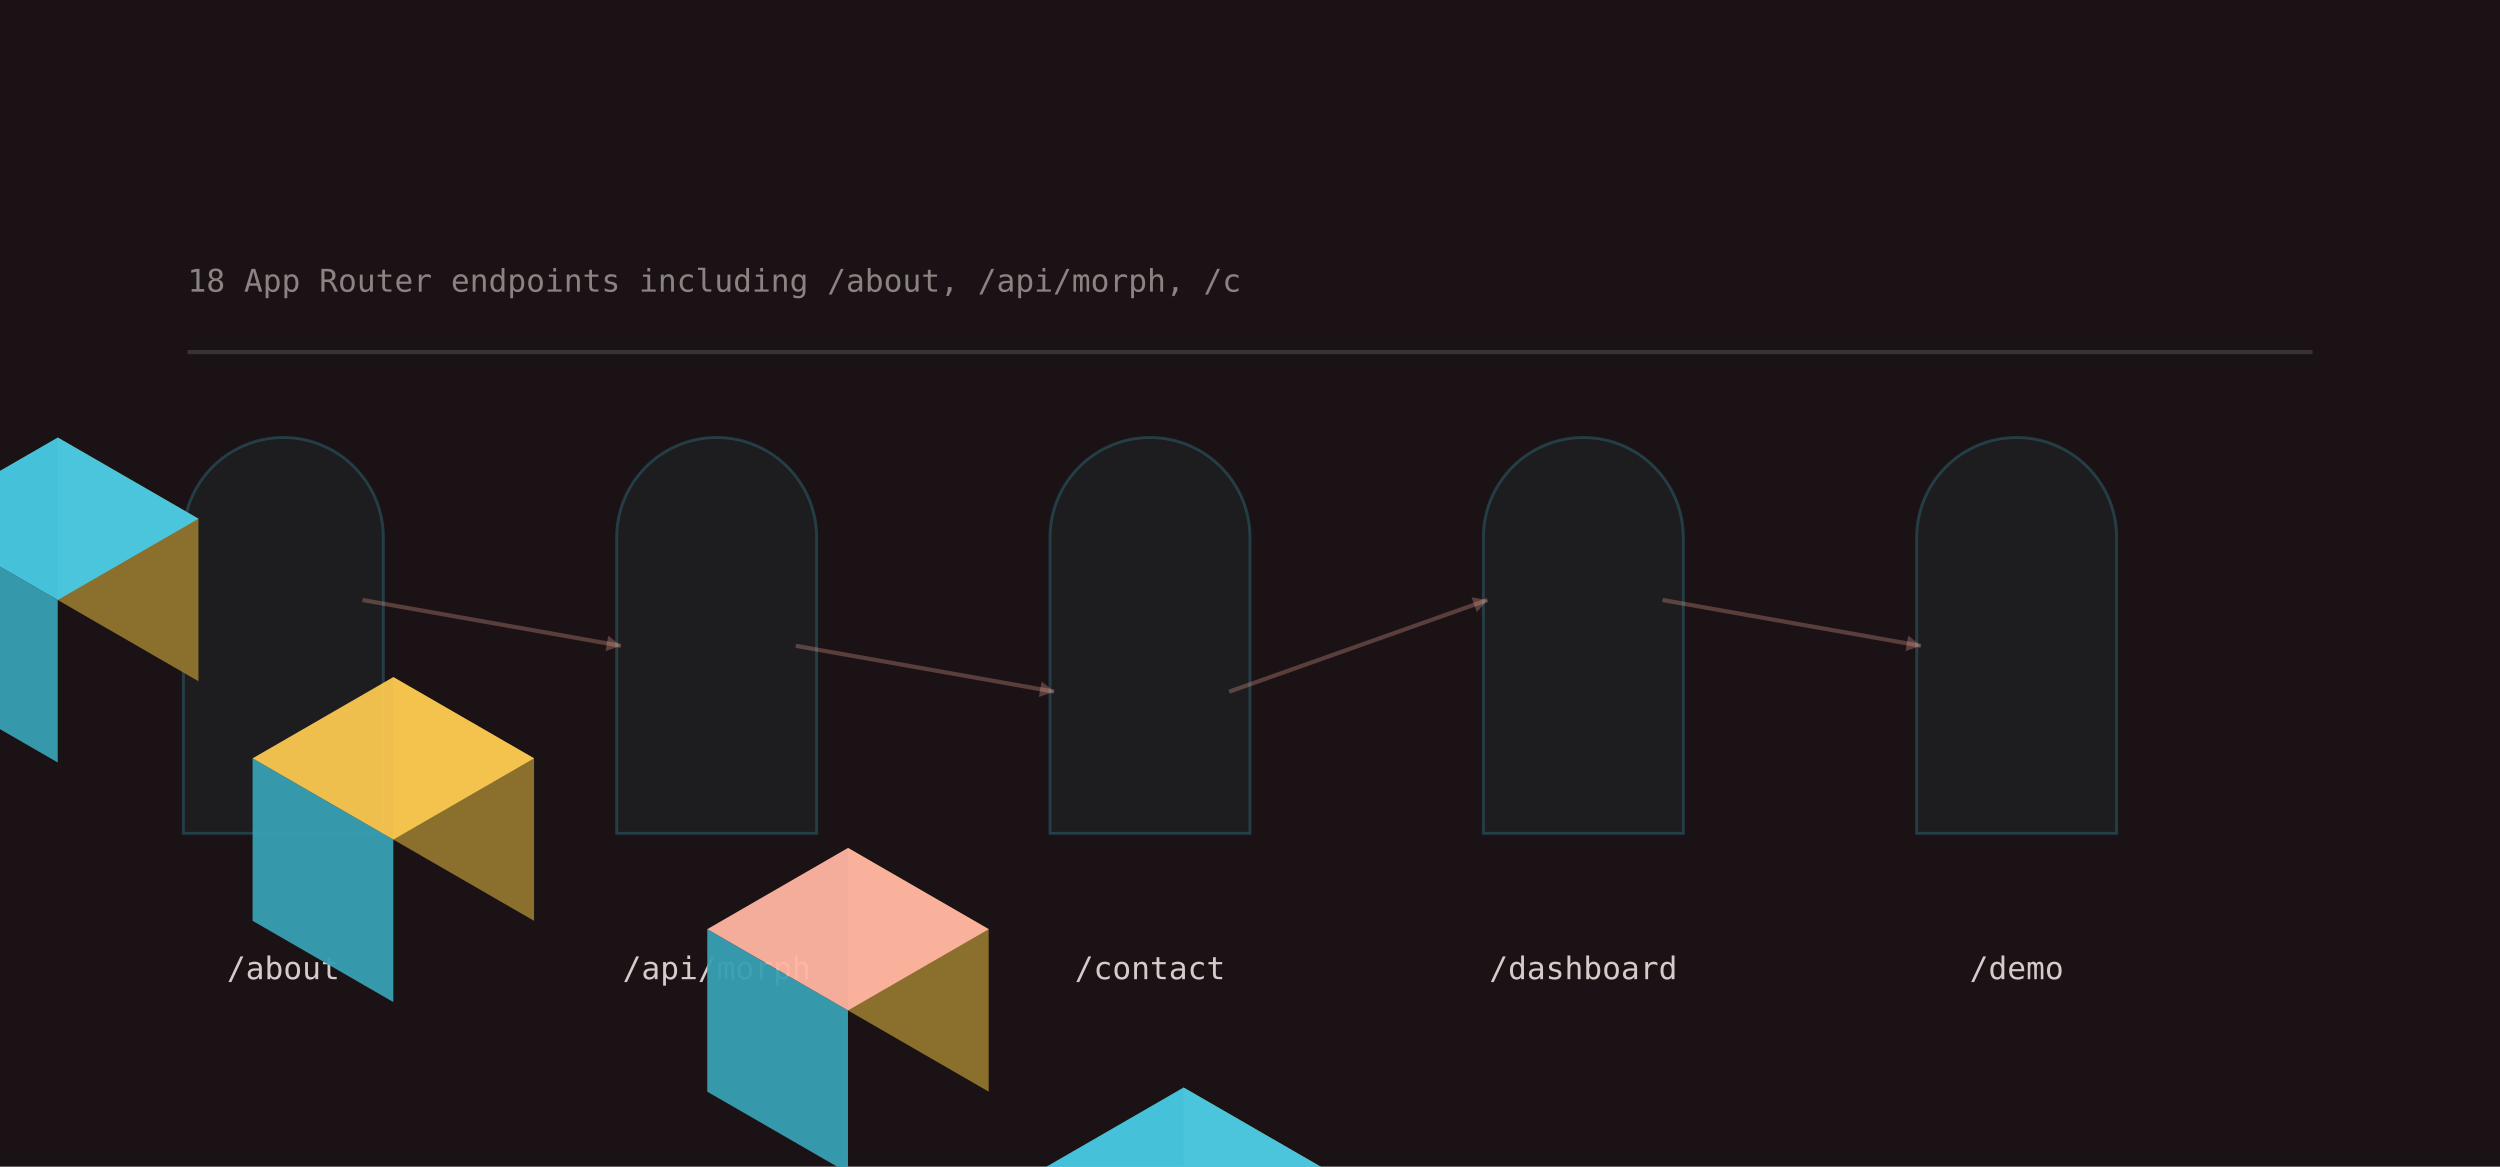
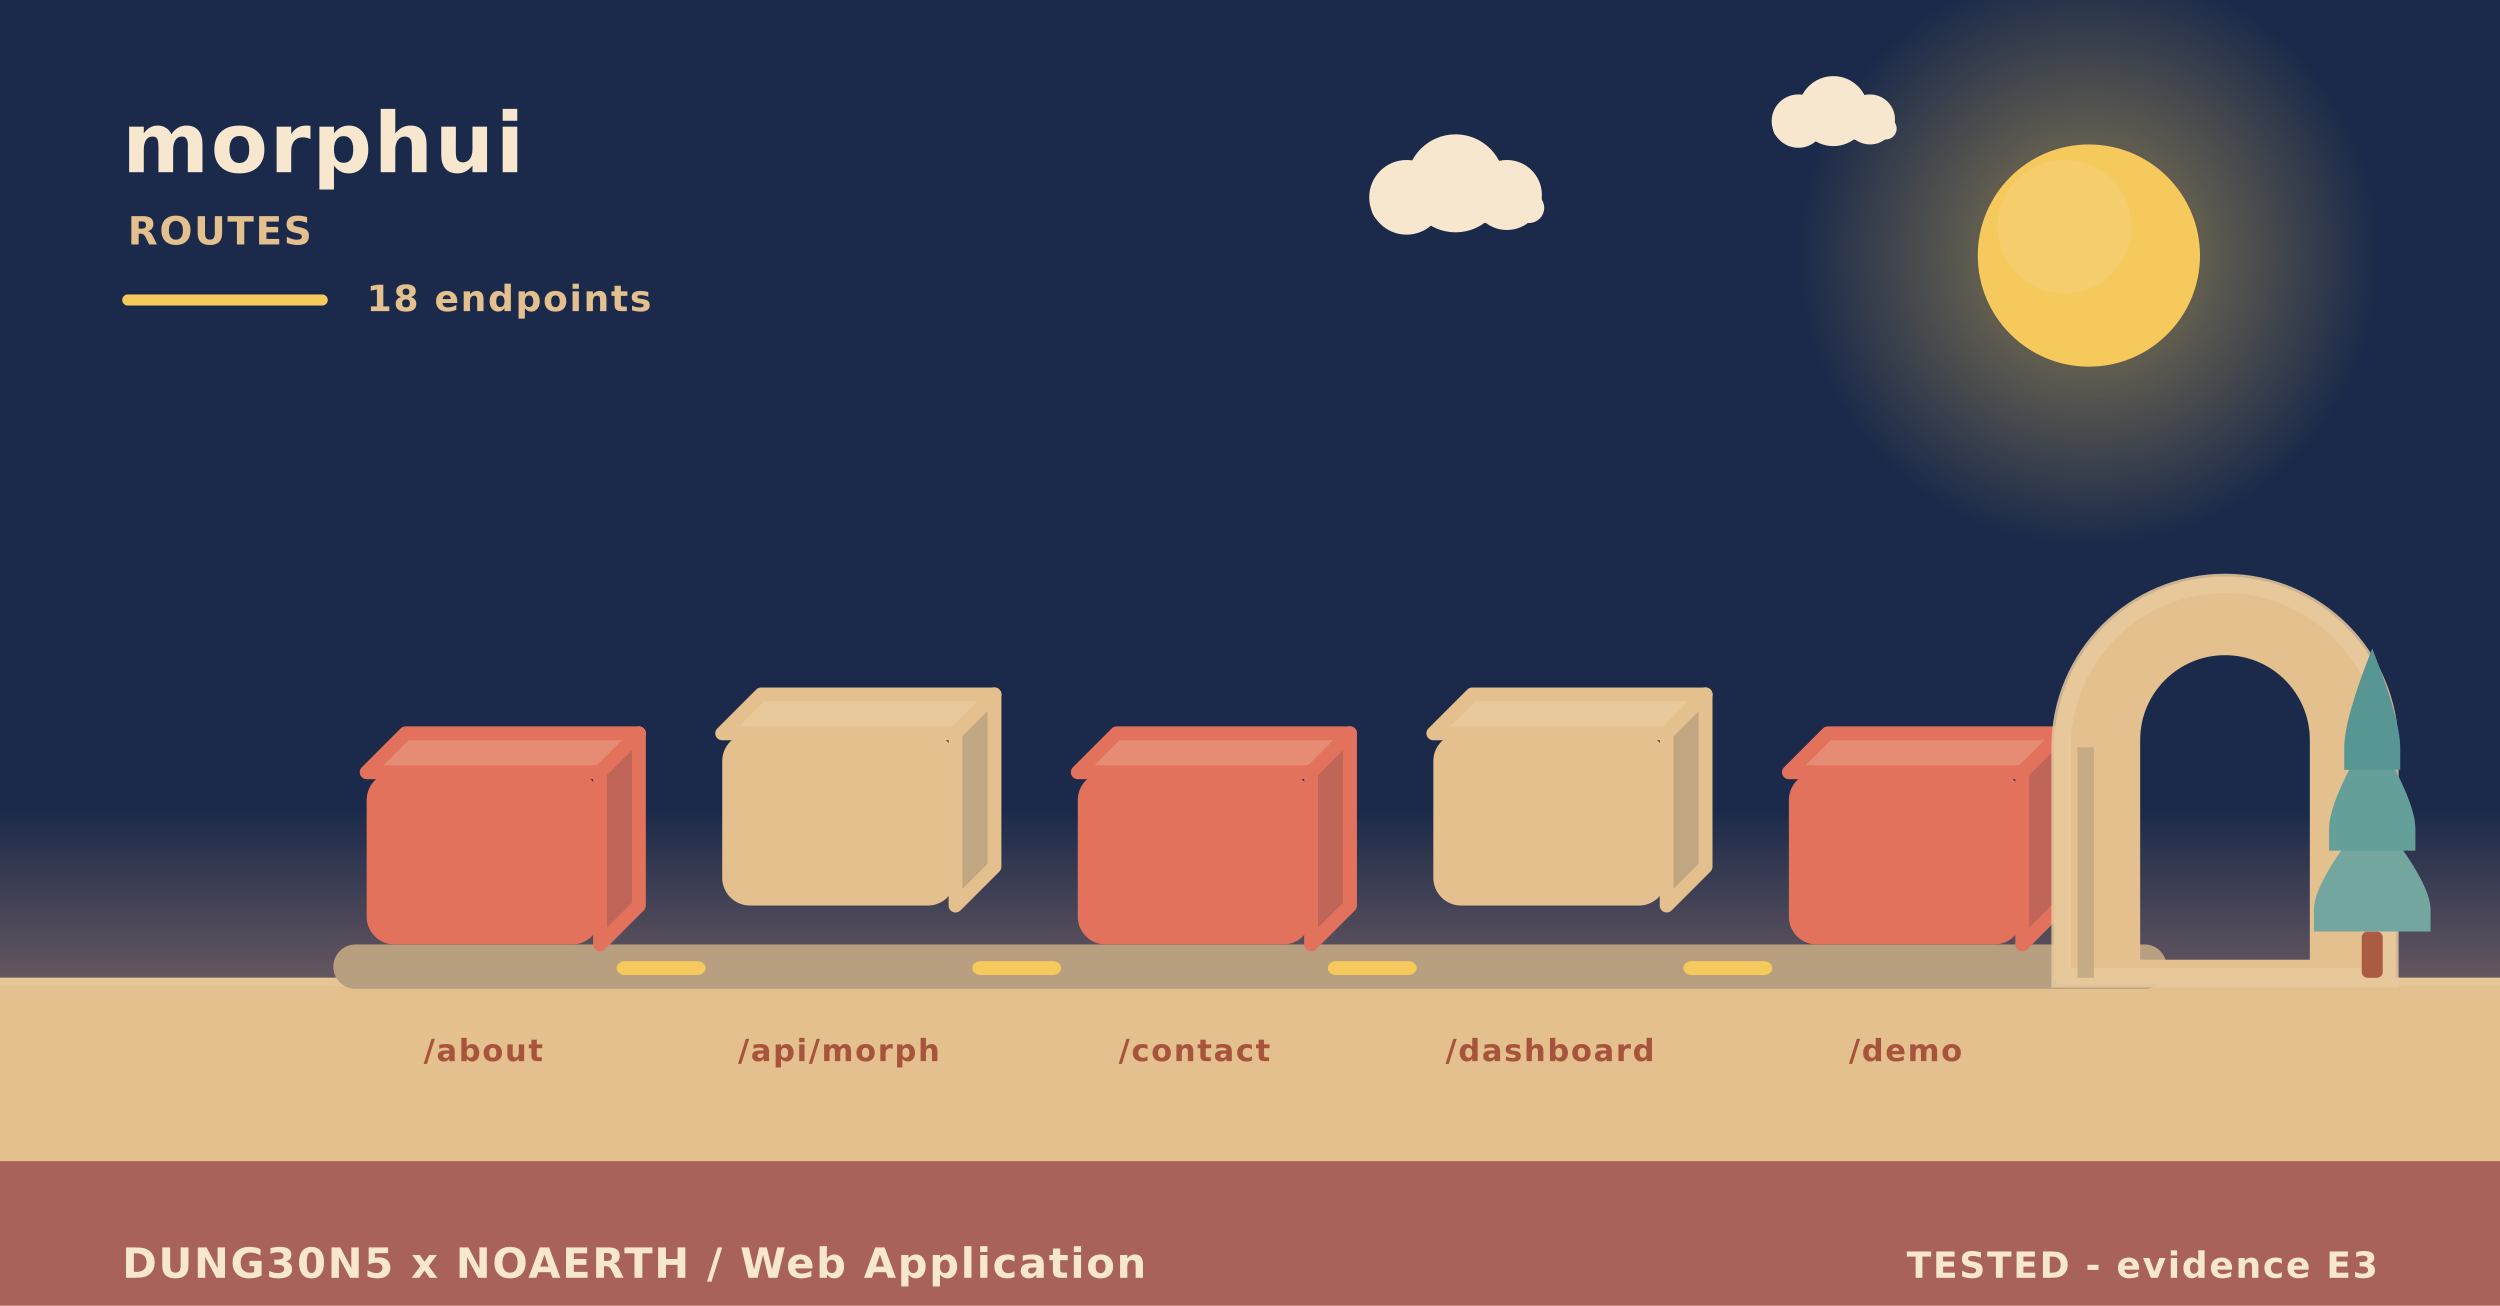
- <svg xmlns="http://www.w3.org/2000/svg" viewBox="0 0 1200 560" width="1200" height="560" role="img" aria-label="morphui data flow">
-   <rect width="1200" height="560" fill="#1a1214" />
-   <defs>
-     <linearGradient id="gf" x1="0" y1="0" x2="1" y2="1">
-       <stop offset="0%" stop-color="#ffb4a2" />
-       <stop offset="100%" stop-color="#48cae4" />
-     </linearGradient>
-   </defs>
-   <path d="M88.00,400.00 L88.00,258.00 A48.00,48.00 0 0 1 184.00,258.00 L184.00,400.00 Z" fill="rgba(72,202,228,0.100)" opacity="0.55" stroke="rgba(72,202,228,0.400)" stroke-width="1.4" />
-   <polygon points="-133.37,173.00 -65.82,212.00 -65.82,134.00 -133.37,95.00" fill="#90732e" opacity="0.95" />
-   <polygon points="-200.92,212.00 -133.37,251.00 -133.37,173.00 -200.92,134.00" fill="#389eb2" opacity="0.95" />
-   <polygon points="-133.37,95.00 -65.82,134.00 -133.37,173.00 -200.92,134.00" fill="#ffb4a2" opacity="0.95" />
-   <text x="136" y="470" font-family="ui-monospace,Menlo,monospace" font-size="15" fill="rgba(253,244,240,0.820)" text-anchor="middle">/about</text>
-   <path d="M296.00,400.00 L296.00,258.00 A48.00,48.00 0 0 1 392.00,258.00 L392.00,400.00 Z" fill="rgba(72,202,228,0.100)" opacity="0.55" stroke="rgba(72,202,228,0.400)" stroke-width="1.4" />
-   <polygon points="27.71,288.00 95.26,327.00 95.26,249.00 27.71,210.00" fill="#90732e" opacity="0.95" />
-   <polygon points="-39.84,327.00 27.71,366.00 27.71,288.00 -39.84,249.00" fill="#389eb2" opacity="0.95" />
-   <polygon points="27.71,210.00 95.26,249.00 27.71,288.00 -39.84,249.00" fill="#48cae4" opacity="0.95" />
-   <text x="344" y="470" font-family="ui-monospace,Menlo,monospace" font-size="15" fill="rgba(253,244,240,0.820)" text-anchor="middle">/api/morph</text>
-   <line x1="174.00" y1="288.00" x2="298.00" y2="310.00" stroke="rgba(255,180,162,0.500)" stroke-width="2.00" opacity="0.55" />
-   <polygon points="298.00,310.00 291.97,305.07 290.64,312.55" fill="rgba(255,180,162,0.500)" opacity="0.55" />
-   <path d="M504.00,400.00 L504.00,258.00 A48.00,48.00 0 0 1 600.00,258.00 L600.00,400.00 Z" fill="rgba(72,202,228,0.100)" opacity="0.55" stroke="rgba(72,202,228,0.400)" stroke-width="1.4" />
-   <polygon points="188.79,403.00 256.34,442.00 256.34,364.00 188.79,325.00" fill="#90732e" opacity="0.95" />
-   <polygon points="121.24,442.00 188.79,481.00 188.79,403.00 121.24,364.00" fill="#389eb2" opacity="0.95" />
-   <polygon points="188.79,325.00 256.34,364.00 188.79,403.00 121.24,364.00" fill="#f9c74f" opacity="0.95" />
-   <text x="552" y="470" font-family="ui-monospace,Menlo,monospace" font-size="15" fill="rgba(253,244,240,0.820)" text-anchor="middle">/contact</text>
-   <line x1="382.00" y1="310.00" x2="506.00" y2="332.00" stroke="rgba(255,180,162,0.500)" stroke-width="2.00" opacity="0.55" />
-   <polygon points="506.00,332.00 499.97,327.07 498.64,334.55" fill="rgba(255,180,162,0.500)" opacity="0.55" />
-   <path d="M712.00,400.00 L712.00,258.00 A48.00,48.00 0 0 1 808.00,258.00 L808.00,400.00 Z" fill="rgba(72,202,228,0.100)" opacity="0.55" stroke="rgba(72,202,228,0.400)" stroke-width="1.4" />
-   <polygon points="407.03,485.00 474.58,524.00 474.58,446.00 407.03,407.00" fill="#90732e" opacity="0.95" />
-   <polygon points="339.48,524.00 407.03,563.00 407.03,485.00 339.48,446.00" fill="#389eb2" opacity="0.95" />
-   <polygon points="407.03,407.00 474.58,446.00 407.03,485.00 339.48,446.00" fill="#ffb4a2" opacity="0.95" />
-   <text x="760" y="470" font-family="ui-monospace,Menlo,monospace" font-size="15" fill="rgba(253,244,240,0.820)" text-anchor="middle">/dashboard</text>
-   <line x1="590.00" y1="332.00" x2="714.00" y2="288.00" stroke="rgba(255,180,162,0.500)" stroke-width="2.00" opacity="0.55" />
-   <polygon points="714.00,288.00 706.32,286.69 708.86,293.86" fill="rgba(255,180,162,0.500)" opacity="0.55" />
-   <path d="M920.00,400.00 L920.00,258.00 A48.00,48.00 0 0 1 1016.00,258.00 L1016.00,400.00 Z" fill="rgba(72,202,228,0.100)" opacity="0.55" stroke="rgba(72,202,228,0.400)" stroke-width="1.4" />
-   <polygon points="568.11,600.00 635.66,639.00 635.66,561.00 568.11,522.00" fill="#90732e" opacity="0.95" />
-   <polygon points="500.56,639.00 568.11,678.00 568.11,600.00 500.56,561.00" fill="#389eb2" opacity="0.95" />
-   <polygon points="568.11,522.00 635.66,561.00 568.11,600.00 500.56,561.00" fill="#48cae4" opacity="0.95" />
-   <text x="968" y="470" font-family="ui-monospace,Menlo,monospace" font-size="15" fill="rgba(253,244,240,0.820)" text-anchor="middle">/demo</text>
-   <line x1="798.00" y1="288.00" x2="922.00" y2="310.00" stroke="rgba(255,180,162,0.500)" stroke-width="2.00" opacity="0.55" />
-   <polygon points="922.00,310.00 915.97,305.07 914.64,312.55" fill="rgba(255,180,162,0.500)" opacity="0.55" />
-   <rect x="90.00" y="168.00" width="1020.00" height="2.00" rx="0.00" fill="rgba(253,244,240,0.140)" opacity="1.00" />
-   <text x="90" y="140" font-family="ui-monospace,Menlo,monospace" font-size="15" fill="rgba(253,244,240,0.500)">18 App Router endpoints including /about, /api/morph, /c</text>
+ <svg xmlns="http://www.w3.org/2000/svg" width="900" height="470" viewBox="0 0 900 470" role="img" aria-label="morphui - how data moves">
+   <linearGradient id="skyd" x1="0" y1="0" x2="0" y2="1">
+     <stop offset="0" stop-color="#1b2a4a" />
+     <stop offset="0.62" stop-color="#1b2a4a" />
+     <stop offset="1" stop-color="#f3ad8a" />
+   </linearGradient>
+   <rect width="900" height="470" fill="url(#skyd)" />
+   <radialGradient id="sund">
+     <stop offset="0.35" stop-color="#f5c95c" stop-opacity="0.34" />
+     <stop offset="1" stop-color="#f5c95c" stop-opacity="0" />
+   </radialGradient>
+   <circle cx="752" cy="92" r="104" fill="url(#sund)" />
+   <circle cx="752" cy="92" r="40" fill="#f5c95c" />
+   <circle cx="743.2" cy="81.6" r="24" fill="#f5d27e" opacity="0.5" />
+   <g>
+     <circle cx="524" cy="66" r="17.64" fill="#f6e7ce" />
+     <circle cx="506.36" cy="71.04" r="13.44" fill="#f6e7ce" />
+     <circle cx="542.48" cy="70.2" r="12.6" fill="#f6e7ce" />
+     <rect x="493.76" y="69.36" width="62.16" height="10.92" rx="5.46" fill="#f6e7ce" />
+   </g>
+   <g>
+     <circle cx="660" cy="40" r="12.6" fill="#f6e7ce" />
+     <circle cx="647.4" cy="43.6" r="9.6" fill="#f6e7ce" />
+     <circle cx="673.2" cy="43" r="9" fill="#f6e7ce" />
+     <rect x="638.4" y="42.4" width="44.4" height="7.8" rx="3.9" fill="#f6e7ce" />
+   </g>
+   <rect x="0" y="352" width="900" height="118" fill="#e3c08d" />
+   <rect x="0" y="352" width="900" height="3" fill="#e6c596" />
+   <text x="44" y="62" font-family="Verdana,DejaVu Sans,sans-serif" font-size="30" font-weight="700" letter-spacing="0.6" fill="#f6e7ce" text-anchor="start">morphui</text>
+   <text x="46" y="88" font-family="Verdana,DejaVu Sans,sans-serif" font-size="14" font-weight="700" letter-spacing="0.6" fill="#e3c08d" text-anchor="start">ROUTES</text>
+   <rect x="44" y="106" width="74" height="4" rx="2" fill="#f5c95c" />
+   <text x="132" y="112" font-family="Verdana,DejaVu Sans,sans-serif" font-size="13" font-weight="700" letter-spacing="0.6" fill="#e3c08d" text-anchor="start">18 endpoints</text>
+   <rect x="120" y="340" width="660" height="16" rx="8" fill="#b79f80" />
+   <path d="M132,278 L216,278 L230,264 L146,264 Z" fill="#e68c74" stroke="#e2725b" stroke-width="5" stroke-linejoin="round" />
+   <path d="M216,278 L230,264 L230,326 L216,340 Z" fill="#c06658" stroke="#e2725b" stroke-width="5" stroke-linejoin="round" />
+   <rect x="132" y="278" width="84" height="62" rx="10" fill="#e2725b" />
+   <text x="174" y="382" font-family="Verdana,DejaVu Sans,sans-serif" font-size="11" font-weight="700" letter-spacing="0.6" fill="#a8543c" text-anchor="middle">/about</text>
+   <path d="M260,264 L344,264 L358,250 L274,250 Z" fill="#e7c99b" stroke="#e3c08d" stroke-width="5" stroke-linejoin="round" />
+   <path d="M344,264 L358,250 L358,312 L344,326 Z" fill="#c1a682" stroke="#e3c08d" stroke-width="5" stroke-linejoin="round" />
+   <rect x="260" y="264" width="84" height="62" rx="10" fill="#e3c08d" />
+   <text x="302" y="382" font-family="Verdana,DejaVu Sans,sans-serif" font-size="11" font-weight="700" letter-spacing="0.6" fill="#a8543c" text-anchor="middle">/api/morph</text>
+   <rect x="222" y="346" width="32" height="5" rx="3" fill="#f5c95c" />
+   <path d="M388,278 L472,278 L486,264 L402,264 Z" fill="#e68c74" stroke="#e2725b" stroke-width="5" stroke-linejoin="round" />
+   <path d="M472,278 L486,264 L486,326 L472,340 Z" fill="#c06658" stroke="#e2725b" stroke-width="5" stroke-linejoin="round" />
+   <rect x="388" y="278" width="84" height="62" rx="10" fill="#e2725b" />
+   <text x="430" y="382" font-family="Verdana,DejaVu Sans,sans-serif" font-size="11" font-weight="700" letter-spacing="0.6" fill="#a8543c" text-anchor="middle">/contact</text>
+   <rect x="350" y="346" width="32" height="5" rx="3" fill="#f5c95c" />
+   <path d="M516,264 L600,264 L614,250 L530,250 Z" fill="#e7c99b" stroke="#e3c08d" stroke-width="5" stroke-linejoin="round" />
+   <path d="M600,264 L614,250 L614,312 L600,326 Z" fill="#c1a682" stroke="#e3c08d" stroke-width="5" stroke-linejoin="round" />
+   <rect x="516" y="264" width="84" height="62" rx="10" fill="#e3c08d" />
+   <text x="558" y="382" font-family="Verdana,DejaVu Sans,sans-serif" font-size="11" font-weight="700" letter-spacing="0.6" fill="#a8543c" text-anchor="middle">/dashboard</text>
+   <rect x="478" y="346" width="32" height="5" rx="3" fill="#f5c95c" />
+   <path d="M644,278 L728,278 L742,264 L658,264 Z" fill="#e68c74" stroke="#e2725b" stroke-width="5" stroke-linejoin="round" />
+   <path d="M728,278 L742,264 L742,326 L728,340 Z" fill="#c06658" stroke="#e2725b" stroke-width="5" stroke-linejoin="round" />
+   <rect x="644" y="278" width="84" height="62" rx="10" fill="#e2725b" />
+   <text x="686" y="382" font-family="Verdana,DejaVu Sans,sans-serif" font-size="11" font-weight="700" letter-spacing="0.6" fill="#a8543c" text-anchor="middle">/demo</text>
+   <rect x="606" y="346" width="32" height="5" rx="3" fill="#f5c95c" />
+   <path d="M742,352 L742,269.04 A59,59 0 0 1 860,269.04 L860,352 Z M767.96,348 L767.96,266.4 A33.04,33.04 0 0 1 834.04,266.4 L834.04,348 Z" fill="#e3c08d" fill-rule="evenodd" stroke="#e3c08d" stroke-width="5" stroke-linejoin="round" />
+   <path d="M742,352 L742,269.04 A59,59 0 0 1 860,269.04 L860,352 Z" fill="none" stroke="#e8c99d" stroke-width="7" stroke-linecap="round" opacity="0.85" />
+   <rect x="747.9" y="269.04" width="5.9" height="82.96" fill="#c7ab84" />
+   <rect x="850.22" y="335.36" width="7.56" height="16.64" rx="2.1" fill="#ac5b43" />
+   <path d="M854,291.68 Q833,317.01 833,327.5 Q833,335.36 833,335.36 L875,335.36 Q875,335.36 875,327.5 Q875,317.01 854,291.68 Z" fill="#74a6a0" />
+   <path d="M854,262.56 Q838.46,287.89 838.46,298.38 Q838.46,306.24 838.46,306.24 L869.54,306.24 Q869.54,306.24 869.54,298.38 Q869.54,287.89 854,262.56 Z" fill="#649f9a" />
+   <path d="M854,233.44 Q843.92,258.77 843.92,269.26 Q843.92,277.12 843.92,277.12 L864.08,277.12 Q864.08,277.12 864.08,269.26 Q864.08,258.77 854,233.44 Z" fill="#589694" />
+   <rect x="0" y="418" width="900" height="52" rx="0" fill="#a65c56" opacity="0.94" />
+   <text x="44" y="460" font-family="Verdana,DejaVu Sans,sans-serif" font-size="15" font-weight="700" letter-spacing="0.6" fill="#f6e7ce" text-anchor="start">DUNG30N5 x NOAERTH  /  Web Application</text>
+   <text x="856" y="460" font-family="Verdana,DejaVu Sans,sans-serif" font-size="13" font-weight="700" letter-spacing="0.6" fill="#f6e7ce" text-anchor="end">TESTED  -  evidence E3</text>
</svg>
